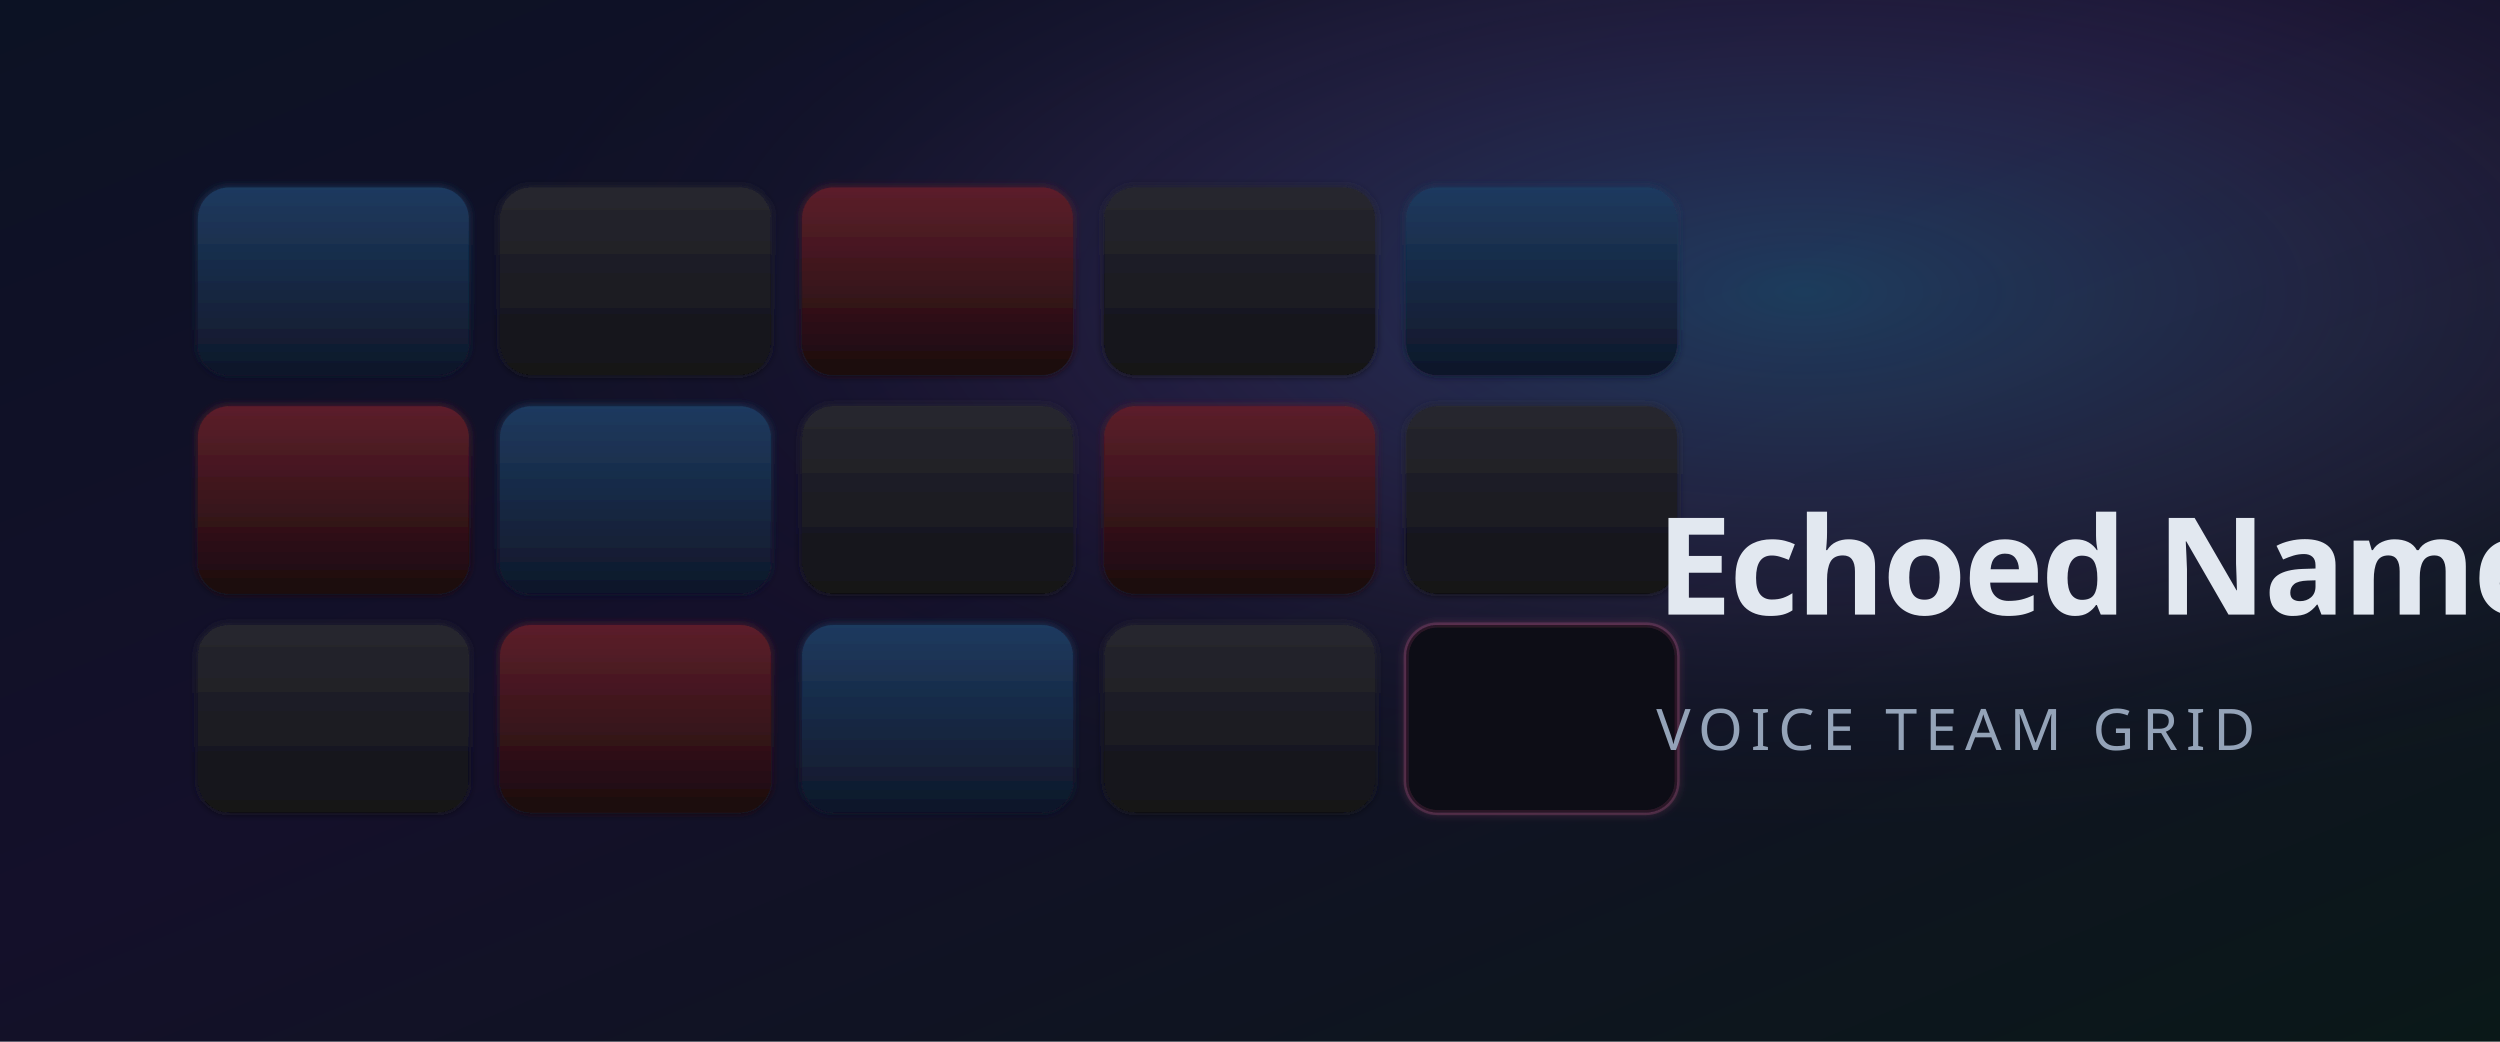
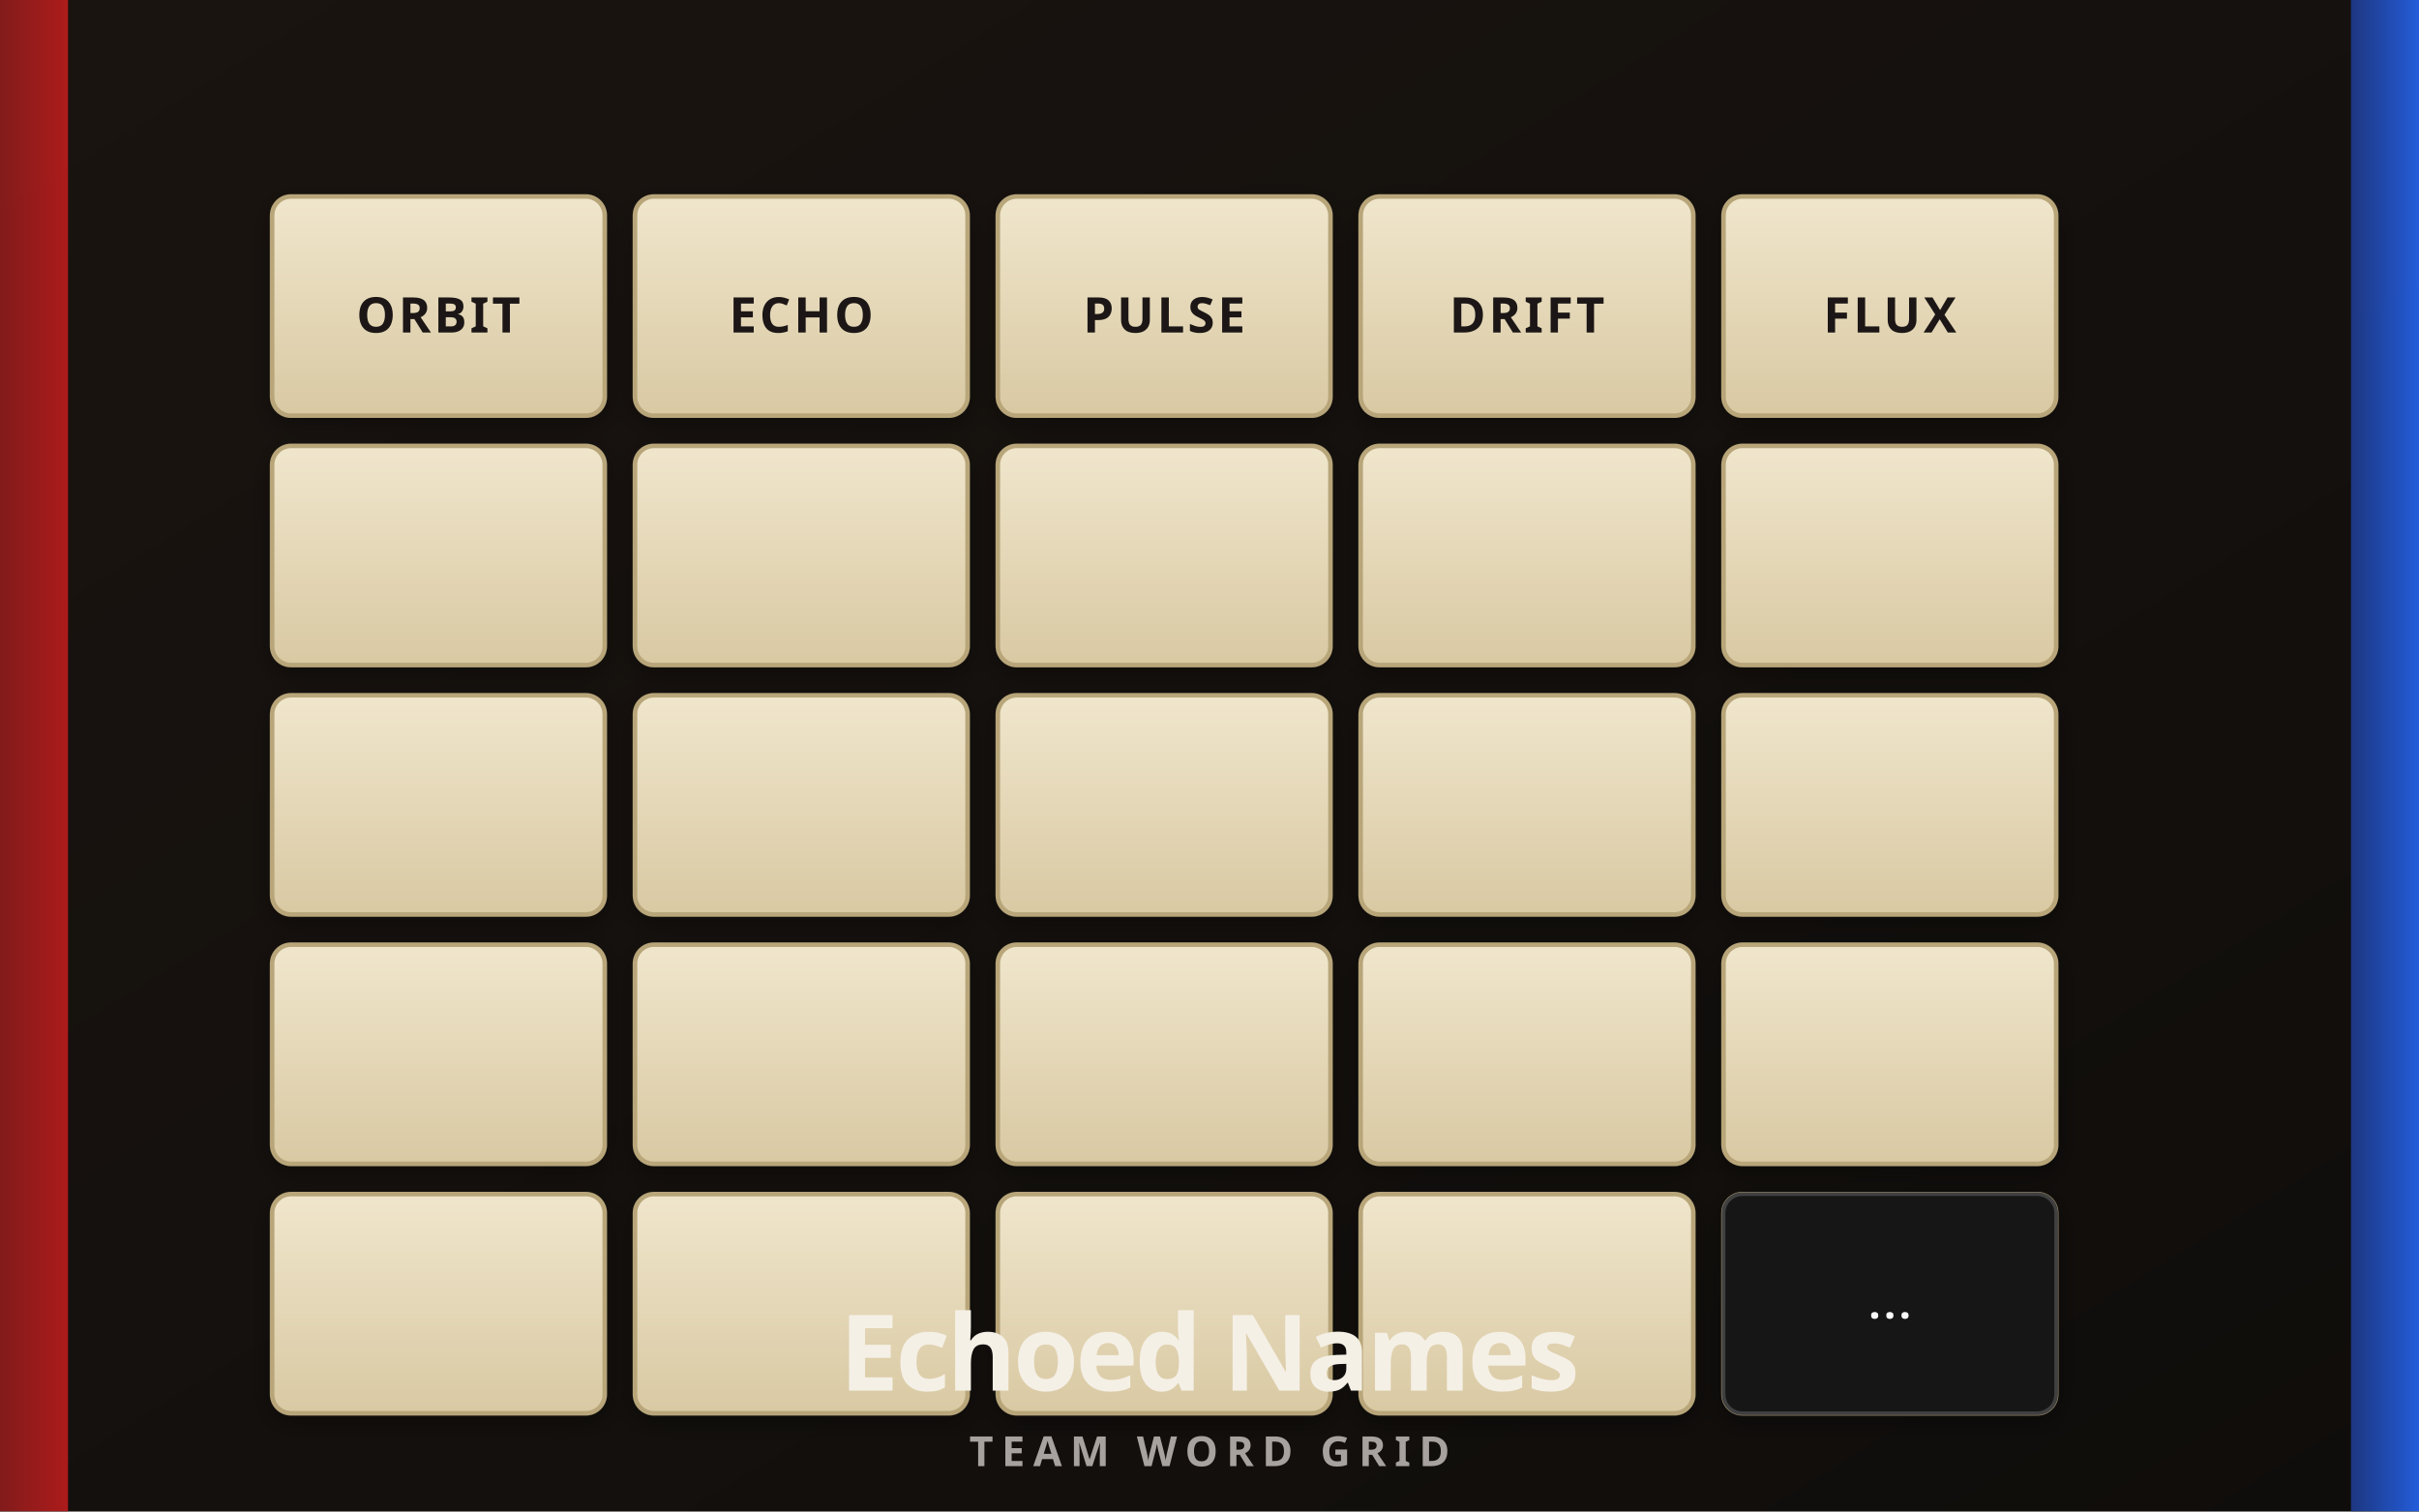
- <svg xmlns="http://www.w3.org/2000/svg" viewBox="0 0 480 200" preserveAspectRatio="xMidYMid slice" aria-hidden="true">
+ <svg xmlns="http://www.w3.org/2000/svg" viewBox="0 0 640 400" preserveAspectRatio="xMidYMid slice" aria-hidden="true">
  <defs>
-     <linearGradient id="en-bg" x1="0%" y1="0%" x2="100%" y2="100%">
-       <stop offset="0%" stop-color="#0c1224" />
-       <stop offset="45%" stop-color="#14102a" />
-       <stop offset="100%" stop-color="#0a1818" />
+     <linearGradient id="en-table" x1="0%" y1="0%" x2="100%" y2="100%">
+       <stop offset="0%" stop-color="#1a1410" />
+       <stop offset="100%" stop-color="#0f0d0b" />
    </linearGradient>
-     <linearGradient id="en-cell-a" x1="0%" y1="0%" x2="0%" y2="100%">
-       <stop offset="0%" stop-color="#1e3a5f" />
-       <stop offset="100%" stop-color="#0f1729" />
+     <linearGradient id="en-tile" x1="0%" y1="0%" x2="0%" y2="100%">
+       <stop offset="0%" stop-color="#f0e6cc" />
+       <stop offset="100%" stop-color="#d9c9a3" />
    </linearGradient>
-     <linearGradient id="en-cell-b" x1="0%" y1="0%" x2="0%" y2="100%">
-       <stop offset="0%" stop-color="#5c1f2a" />
-       <stop offset="100%" stop-color="#1a0a0e" />
+     <linearGradient id="en-red-side" x1="0%" y1="0%" x2="100%" y2="0%">
+       <stop offset="0%" stop-color="#8b1c1c" />
+       <stop offset="100%" stop-color="#b91c1c" />
    </linearGradient>
-     <linearGradient id="en-cell-n" x1="0%" y1="0%" x2="0%" y2="100%">
-       <stop offset="0%" stop-color="#27272f" />
-       <stop offset="100%" stop-color="#121218" />
+     <linearGradient id="en-blue-side" x1="0%" y1="0%" x2="100%" y2="0%">
+       <stop offset="0%" stop-color="#1e3a8a" />
+       <stop offset="100%" stop-color="#2563eb" />
    </linearGradient>
-     <radialGradient id="en-glow" cx="72%" cy="28%" r="55%">
-       <stop offset="0%" stop-color="#38bdf8" stop-opacity="0.25" />
-       <stop offset="55%" stop-color="#a78bfa" stop-opacity="0.08" />
-       <stop offset="100%" stop-color="#000" stop-opacity="0" />
-     </radialGradient>
-     <filter id="en-soft" x="-8%" y="-8%" width="116%" height="116%">
-       <feGaussianBlur in="SourceGraphic" stdDeviation="0.8" result="b" />
-       <feMerge>
-         <feMergeNode in="b" />
-         <feMergeNode in="SourceGraphic" />
-       </feMerge>
+     <filter id="en-shadow" x="-4%" y="-4%" width="108%" height="108%">
+       <feDropShadow dx="0" dy="2" stdDeviation="3" flood-color="#000" flood-opacity="0.35" />
    </filter>
  </defs>
-   <rect width="480" height="200" fill="url(#en-bg)" />
-   <rect width="480" height="200" fill="url(#en-glow)" />
-   <g transform="translate(38 36)" filter="url(#en-soft)">
-     <rect x="0" y="0" width="52" height="36" rx="6" fill="url(#en-cell-a)" />
-     <rect x="58" y="0" width="52" height="36" rx="6" fill="url(#en-cell-n)" />
-     <rect x="116" y="0" width="52" height="36" rx="6" fill="url(#en-cell-b)" />
-     <rect x="174" y="0" width="52" height="36" rx="6" fill="url(#en-cell-n)" />
-     <rect x="232" y="0" width="52" height="36" rx="6" fill="url(#en-cell-a)" />
-     <rect x="0" y="42" width="52" height="36" rx="6" fill="url(#en-cell-b)" />
-     <rect x="58" y="42" width="52" height="36" rx="6" fill="url(#en-cell-a)" />
-     <rect x="116" y="42" width="52" height="36" rx="6" fill="url(#en-cell-n)" />
-     <rect x="174" y="42" width="52" height="36" rx="6" fill="url(#en-cell-b)" />
-     <rect x="232" y="42" width="52" height="36" rx="6" fill="url(#en-cell-n)" />
-     <rect x="0" y="84" width="52" height="36" rx="6" fill="url(#en-cell-n)" />
-     <rect x="58" y="84" width="52" height="36" rx="6" fill="url(#en-cell-b)" />
-     <rect x="116" y="84" width="52" height="36" rx="6" fill="url(#en-cell-a)" />
-     <rect x="174" y="84" width="52" height="36" rx="6" fill="url(#en-cell-n)" />
-     <rect x="232" y="84" width="52" height="36" rx="6" fill="#0a0a12" stroke="#f472b622" />
+   <rect width="640" height="400" fill="url(#en-table)" />
+   <rect x="0" y="0" width="18" height="400" fill="url(#en-red-side)" opacity="0.92" />
+   <rect x="622" y="0" width="18" height="400" fill="url(#en-blue-side)" opacity="0.92" />
+   <g transform="translate(72 52)" filter="url(#en-shadow)">
+     <g fill="url(#en-tile)" stroke="#b8a67a" stroke-width="1.2">
+       <rect x="0" y="0" width="88" height="58" rx="5" />
+       <rect x="96" y="0" width="88" height="58" rx="5" />
+       <rect x="192" y="0" width="88" height="58" rx="5" />
+       <rect x="288" y="0" width="88" height="58" rx="5" />
+       <rect x="384" y="0" width="88" height="58" rx="5" />
+       <rect x="0" y="66" width="88" height="58" rx="5" />
+       <rect x="96" y="66" width="88" height="58" rx="5" />
+       <rect x="192" y="66" width="88" height="58" rx="5" />
+       <rect x="288" y="66" width="88" height="58" rx="5" />
+       <rect x="384" y="66" width="88" height="58" rx="5" />
+       <rect x="0" y="132" width="88" height="58" rx="5" />
+       <rect x="96" y="132" width="88" height="58" rx="5" />
+       <rect x="192" y="132" width="88" height="58" rx="5" />
+       <rect x="288" y="132" width="88" height="58" rx="5" />
+       <rect x="384" y="132" width="88" height="58" rx="5" />
+       <rect x="0" y="198" width="88" height="58" rx="5" />
+       <rect x="96" y="198" width="88" height="58" rx="5" />
+       <rect x="192" y="198" width="88" height="58" rx="5" />
+       <rect x="288" y="198" width="88" height="58" rx="5" />
+       <rect x="384" y="198" width="88" height="58" rx="5" />
+       <rect x="0" y="264" width="88" height="58" rx="5" />
+       <rect x="96" y="264" width="88" height="58" rx="5" />
+       <rect x="192" y="264" width="88" height="58" rx="5" />
+       <rect x="288" y="264" width="88" height="58" rx="5" />
+       <rect x="384" y="264" width="88" height="58" rx="5" />
+     </g>
+     <text x="44" y="36" text-anchor="middle" fill="#1c1917" font-family="ui-sans-serif, system-ui, sans-serif" font-size="13" font-weight="800" letter-spacing="0.06em">ORBIT</text>
+     <text x="140" y="36" text-anchor="middle" fill="#1c1917" font-family="ui-sans-serif, system-ui, sans-serif" font-size="13" font-weight="800" letter-spacing="0.06em">ECHO</text>
+     <text x="236" y="36" text-anchor="middle" fill="#1c1917" font-family="ui-sans-serif, system-ui, sans-serif" font-size="13" font-weight="800" letter-spacing="0.06em">PULSE</text>
+     <text x="332" y="36" text-anchor="middle" fill="#1c1917" font-family="ui-sans-serif, system-ui, sans-serif" font-size="13" font-weight="800" letter-spacing="0.06em">DRIFT</text>
+     <text x="428" y="36" text-anchor="middle" fill="#1c1917" font-family="ui-sans-serif, system-ui, sans-serif" font-size="13" font-weight="800" letter-spacing="0.06em">FLUX</text>
+     <rect x="384" y="264" width="88" height="58" rx="5" fill="#171717" stroke="#404040" />
+     <text x="428" y="300" text-anchor="middle" fill="#fafafa" font-family="ui-sans-serif, system-ui, sans-serif" font-size="11" font-weight="800" letter-spacing="0.08em">···</text>
  </g>
-   <text x="318" y="118" fill="#e2e8f0" font-family="ui-sans-serif, system-ui, sans-serif" font-size="26" font-weight="700" letter-spacing="-0.02em">Echoed Names</text>
-   <text x="318" y="144" fill="#94a3b8" font-family="ui-sans-serif, system-ui, sans-serif" font-size="11" font-weight="500" letter-spacing="0.14em">VOICE TEAM GRID</text>
+   <text x="320" y="368" text-anchor="middle" fill="#f5f0e6" font-family="ui-sans-serif, system-ui, sans-serif" font-size="28" font-weight="800" letter-spacing="-0.03em">Echoed Names</text>
+   <text x="320" y="388" text-anchor="middle" fill="#a8a29e" font-family="ui-sans-serif, system-ui, sans-serif" font-size="11" font-weight="600" letter-spacing="0.2em">TEAM WORD GRID</text>
</svg>
